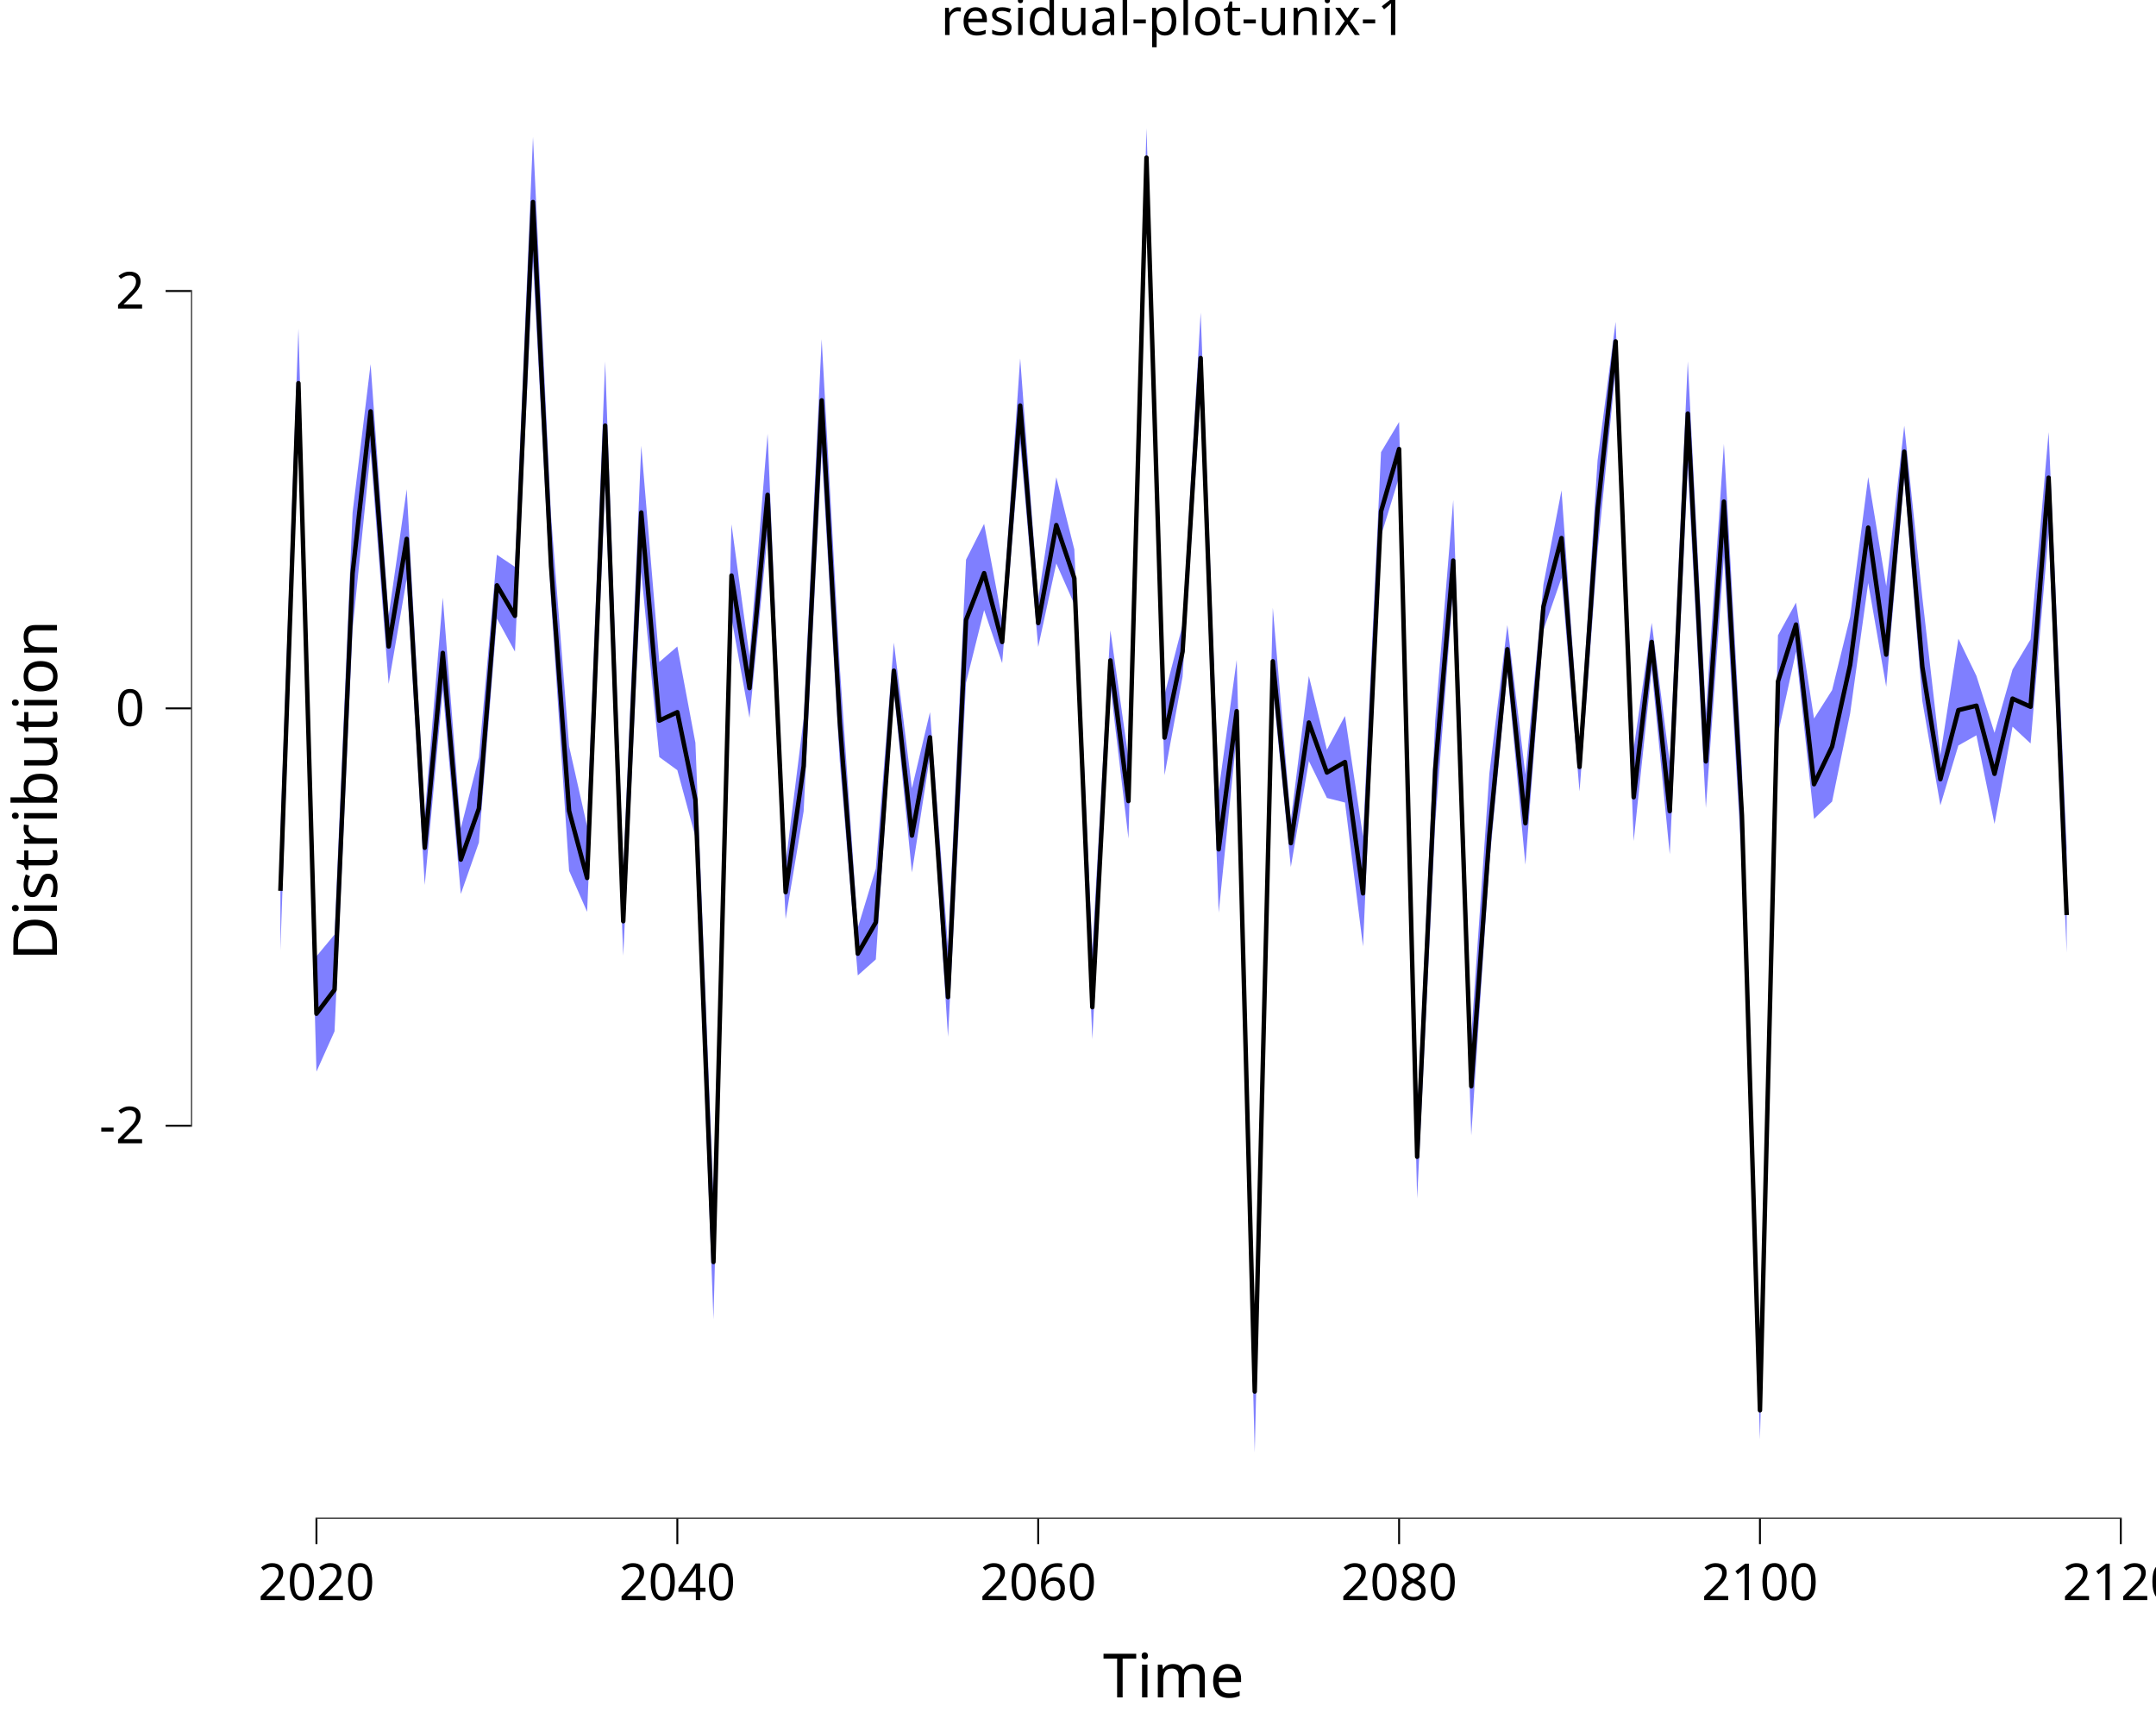
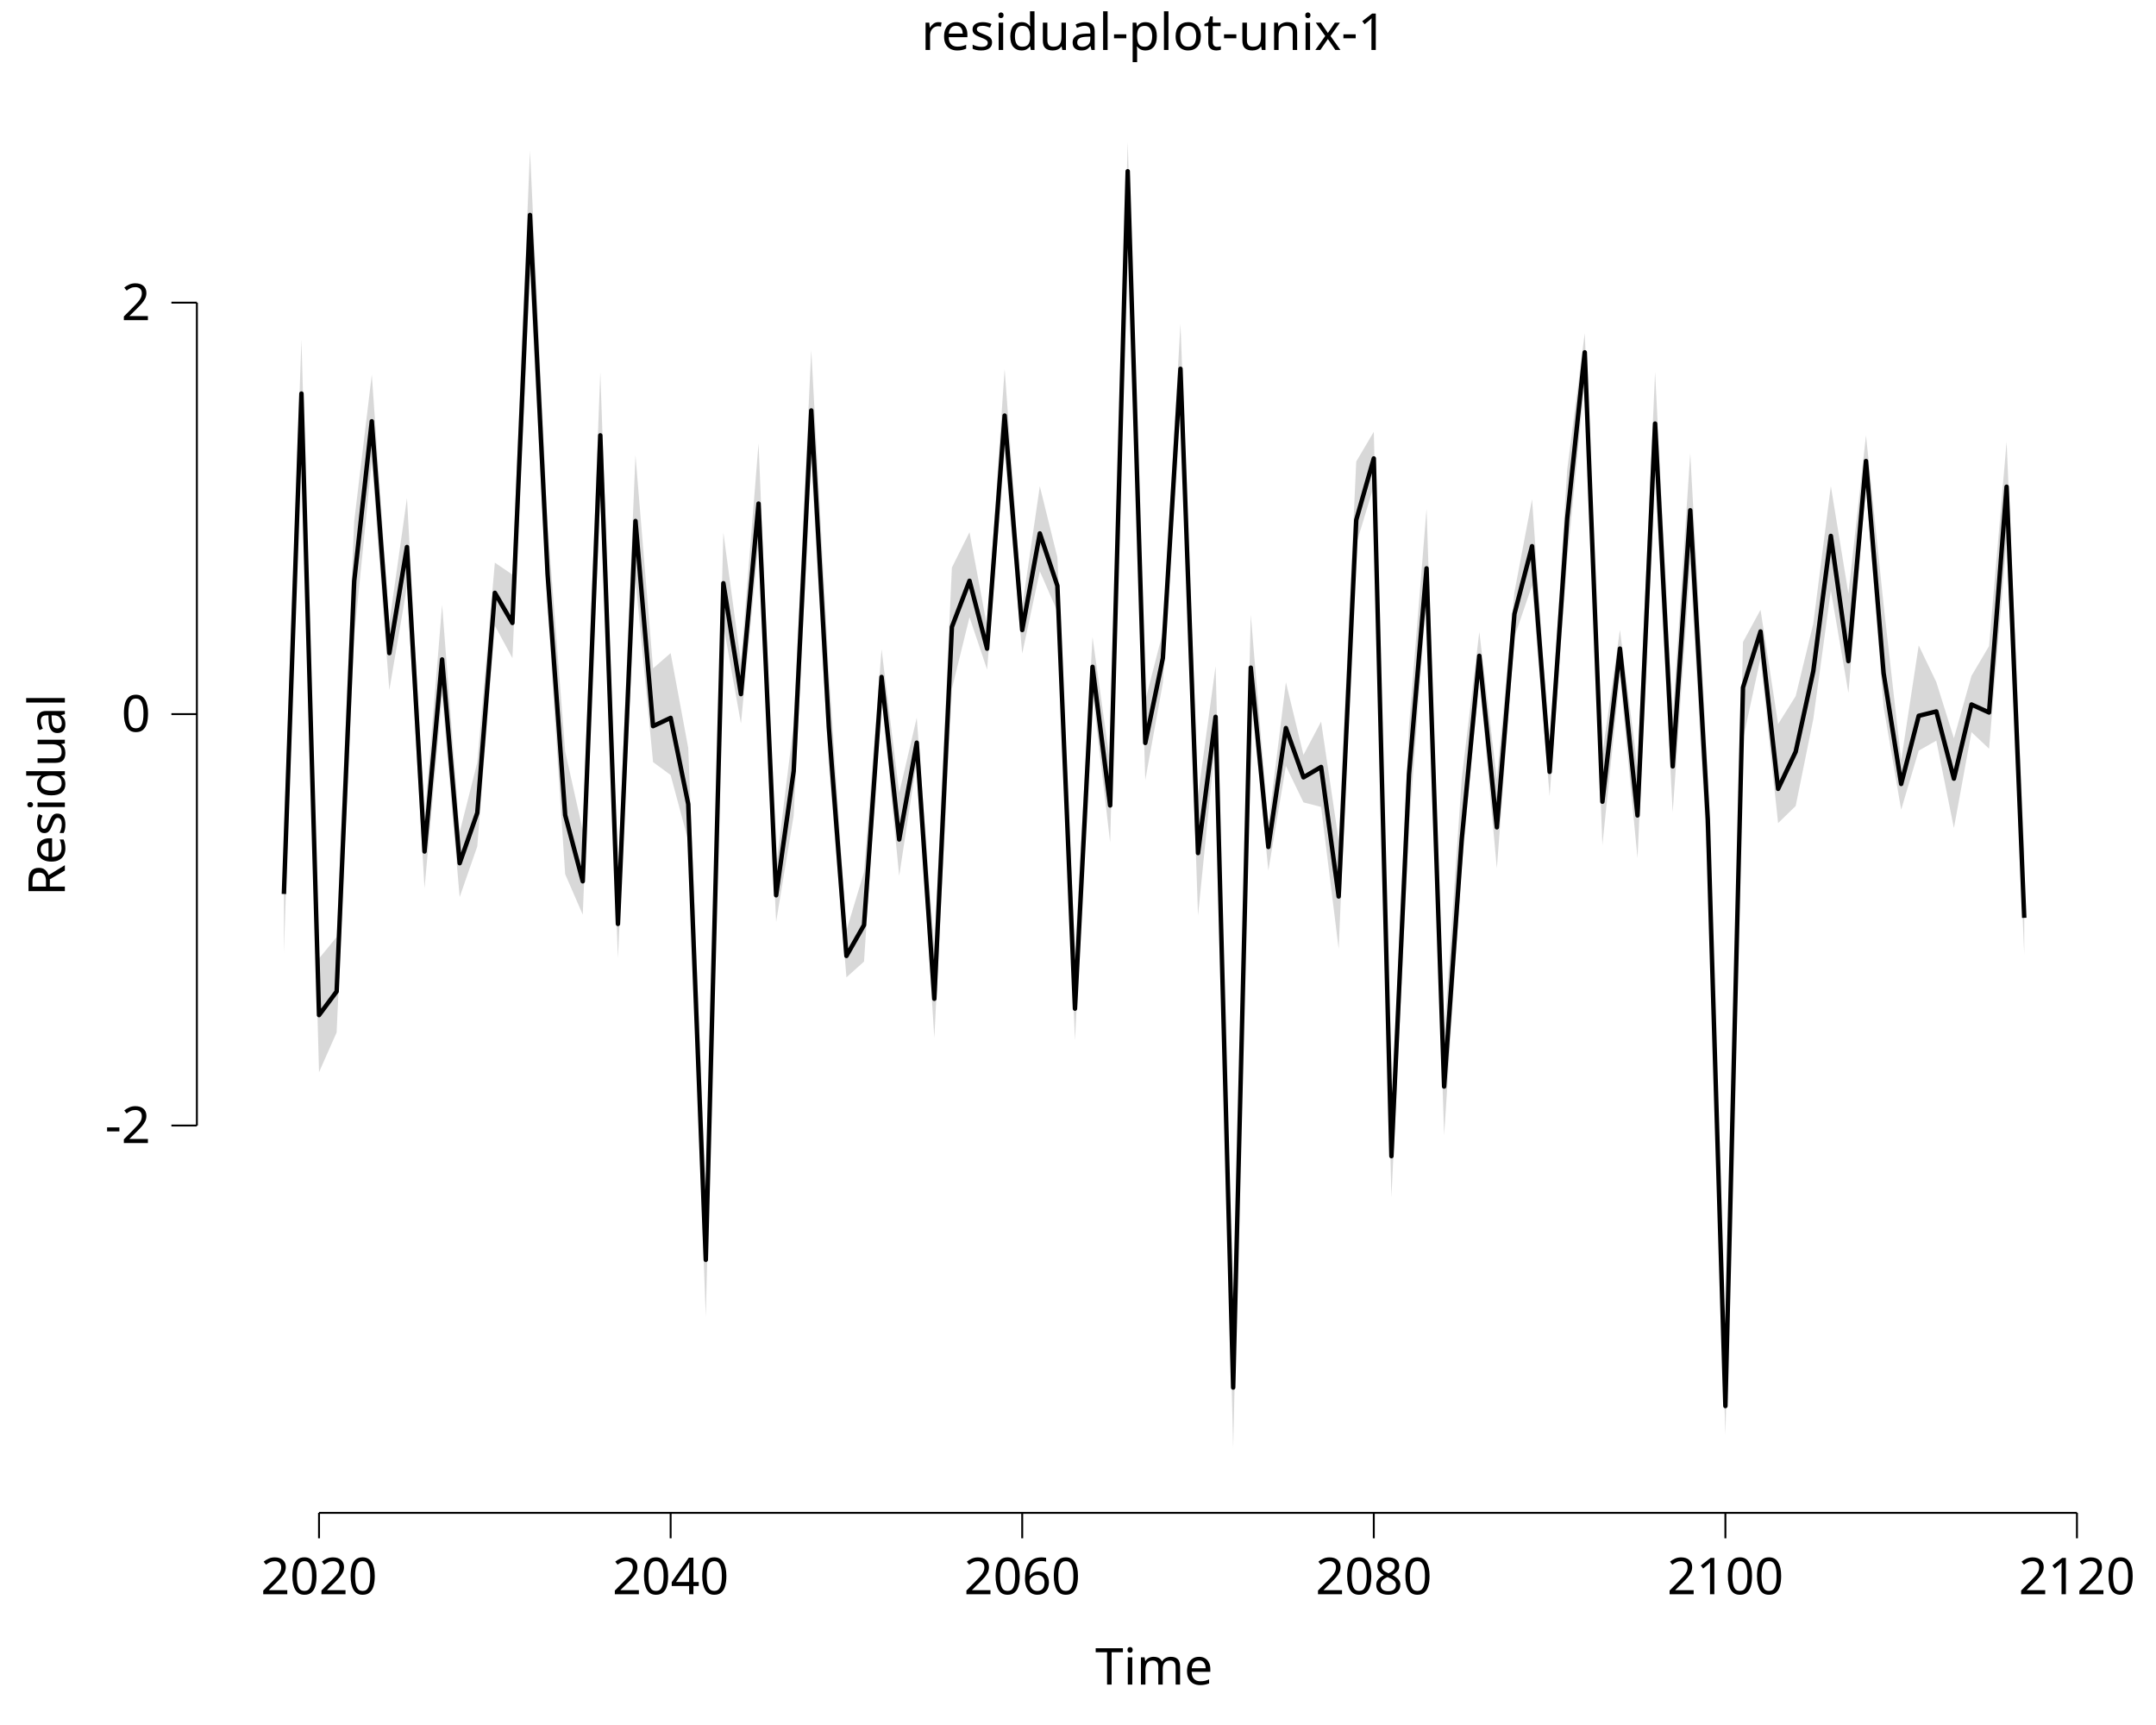
<svg xmlns="http://www.w3.org/2000/svg" class="svglite" data-engine-version="2.0" width="720.00pt" height="576.00pt" viewBox="0 0 720.00 576.00">
  <defs>
    <style type="text/css">
    .svglite line, .svglite polyline, .svglite polygon, .svglite path, .svglite rect, .svglite circle {
      fill: none;
      stroke: #000000;
      stroke-linecap: round;
      stroke-linejoin: round;
      stroke-miterlimit: 10.00;
    }
  </style>
  </defs>
  <rect width="100%" height="100%" style="stroke: none; fill: #FFFFFF;" />
  <defs>
    <clipPath id="cpMC4wMHw3MjAuMDB8MC4wMHw1NzYuMDA=">
      <rect x="0.00" y="0.00" width="720.00" height="576.00" />
    </clipPath>
  </defs>
  <g clip-path="url(#cpMC4wMHw3MjAuMDB8MC4wMHw1NzYuMDA=)">
    <rect x="0.00" y="0.00" width="720.00" height="576.00" style="stroke-width: 10.67; stroke: none;" />
  </g>
  <defs>
-     <clipPath id="cpNjMuODF8NzIwLjAwfDIwLjcxfDUwNy4wOQ==">
-       <rect x="63.81" y="20.71" width="656.19" height="486.39" />
+     <clipPath id="cpNjUuNzV8NzA1LjA2fDI1LjY5fDUwNS4xNg==">
+       <rect x="65.75" y="25.69" width="639.31" height="479.47" />
    </clipPath>
  </defs>
-   <g clip-path="url(#cpNjMuODF8NzIwLjAwfDIwLjcxfDUwNy4wOQ==)">
-     <rect x="63.81" y="20.71" width="656.19" height="486.39" style="stroke-width: 10.67; stroke: none;" />
-     <polygon points="93.64,277.89 99.66,109.70 105.68,319.32 111.72,312.05 117.74,171.17 123.76,121.59 129.79,205.64 135.82,163.37 141.84,272.30 147.87,199.54 153.89,276.52 159.93,252.91 165.95,185.24 171.97,189.28 177.99,45.72 184.03,172.40 190.05,249.19 196.07,275.89 202.09,120.71 208.13,291.11 214.15,148.86 220.18,221.05 226.20,215.87 232.23,248.03 238.26,399.41 244.28,175.06 250.30,219.13 256.34,144.85 262.36,288.33 268.38,239.93 274.40,113.25 280.44,222.51 286.46,309.81 292.48,290.05 298.51,214.58 304.54,263.21 310.57,237.79 316.59,316.16 322.61,186.88 328.65,174.92 334.67,206.83 340.69,119.68 346.71,200.12 352.75,159.36 358.77,183.46 364.79,317.02 370.81,210.47 376.85,253.13 382.87,42.82 388.90,231.95 394.92,208.71 400.96,104.37 406.98,263.98 413.00,220.33 419.02,444.40 425.06,202.92 431.08,273.88 437.10,225.75 443.12,250.34 449.16,239.07 455.18,279.30 461.20,150.98 467.23,140.90 473.26,372.72 479.29,240.65 485.31,166.98 491.33,346.02 497.37,258.32 503.39,208.70 509.41,258.65 515.43,195.19 521.47,163.73 527.49,249.06 533.51,153.70 539.53,107.49 545.57,250.04 551.59,207.98 557.62,254.64 563.64,120.68 569.68,238.13 575.70,148.23 581.72,256.18 587.74,462.53 593.76,212.13 599.78,201.21 605.80,239.92 611.83,230.44 617.86,205.93 623.89,159.30 629.91,195.71 635.93,142.14 641.97,199.51 647.99,252.19 654.01,213.27 660.03,225.68 666.07,244.71 672.09,223.57 678.11,213.49 684.14,144.30 690.17,282.91 690.17,318.08 684.14,177.70 678.11,248.26 672.09,242.64 666.07,275.13 660.03,245.53 654.01,248.92 647.99,268.92 641.97,234.11 635.93,159.56 629.91,229.33 623.89,194.66 617.86,238.23 611.83,267.66 605.80,273.46 599.78,217.57 593.76,245.12 587.74,480.65 581.72,288.71 575.70,185.78 569.68,269.76 563.64,155.89 557.62,285.28 551.59,223.60 545.57,280.85 539.53,123.45 533.51,184.16 527.49,264.28 521.47,192.97 515.43,210.41 509.41,288.74 503.39,224.31 497.37,288.33 491.33,379.14 485.31,196.44 479.29,275.02 473.26,400.19 467.23,159.31 461.20,178.92 455.18,316.02 449.16,267.98 443.12,266.45 437.10,254.11 431.08,289.49 425.06,229.78 419.02,484.99 413.00,245.51 406.98,304.76 400.96,131.44 394.92,225.98 388.90,258.86 382.87,61.07 376.85,280.01 370.81,229.02 364.79,347.02 358.77,201.77 352.75,188.15 346.71,216.03 340.69,147.89 334.67,221.43 328.65,203.72 322.61,227.98 316.59,346.20 310.57,252.40 304.54,291.33 298.51,230.73 292.48,320.36 286.46,325.71 280.44,254.23 274.40,150.99 268.38,270.88 262.36,306.90 256.34,178.55 250.30,239.71 244.28,206.37 238.26,440.56 232.23,279.44 226.20,257.18 220.18,252.79 214.15,190.94 208.13,319.14 202.09,162.07 196.07,304.47 190.05,290.76 184.03,200.58 177.99,87.36 171.97,217.58 165.95,206.57 159.93,281.34 153.89,298.51 147.87,230.31 141.84,295.51 135.82,193.32 129.79,228.37 123.76,150.80 117.74,210.16 111.72,344.37 105.68,357.84 99.66,140.85 93.64,317.33 " style="stroke-width: 0.00; stroke: none; stroke-linecap: butt; fill: #0000FF; fill-opacity: 0.50;" />
-     <polyline points="93.64,277.89 99.66,109.70 105.68,319.32 111.72,312.05 117.74,171.17 123.76,121.59 129.79,205.64 135.82,163.37 141.84,272.30 147.87,199.54 153.89,276.52 159.93,252.91 165.95,185.24 171.97,189.28 177.99,45.72 184.03,172.40 190.05,249.19 196.07,275.89 202.09,120.71 208.13,291.11 214.15,148.86 220.18,221.05 226.20,215.87 232.23,248.03 238.26,399.41 244.28,175.06 250.30,219.13 256.34,144.85 262.36,288.33 268.38,239.93 274.40,113.25 280.44,222.51 286.46,309.81 292.48,290.05 298.51,214.58 304.54,263.21 310.57,237.79 316.59,316.16 322.61,186.88 328.65,174.92 334.67,206.83 340.69,119.68 346.71,200.12 352.75,159.36 358.77,183.46 364.79,317.02 370.81,210.47 376.85,253.13 382.87,42.82 388.90,231.95 394.92,208.71 400.96,104.37 406.98,263.98 413.00,220.33 419.02,444.40 425.06,202.92 431.08,273.88 437.10,225.75 443.12,250.34 449.16,239.07 455.18,279.30 461.20,150.98 467.23,140.90 473.26,372.72 479.29,240.65 485.31,166.98 491.33,346.02 497.37,258.32 503.39,208.70 509.41,258.65 515.43,195.19 521.47,163.73 527.49,249.06 533.51,153.70 539.53,107.49 545.57,250.04 551.59,207.98 557.62,254.64 563.64,120.68 569.68,238.13 575.70,148.23 581.72,256.18 587.74,462.53 593.76,212.13 599.78,201.21 605.80,239.92 611.83,230.44 617.86,205.93 623.89,159.30 629.91,195.71 635.93,142.14 641.97,199.51 647.99,252.19 654.01,213.27 660.03,225.68 666.07,244.71 672.09,223.57 678.11,213.49 684.14,144.30 690.17,282.91 " style="stroke-width: 1.07; stroke: none; stroke-linecap: butt;" />
-     <polyline points="690.17,318.08 684.14,177.70 678.11,248.26 672.09,242.64 666.07,275.13 660.03,245.53 654.01,248.92 647.99,268.92 641.97,234.11 635.93,159.56 629.91,229.33 623.89,194.66 617.86,238.23 611.83,267.66 605.80,273.46 599.78,217.57 593.76,245.12 587.74,480.65 581.72,288.71 575.70,185.78 569.68,269.76 563.64,155.89 557.62,285.28 551.59,223.60 545.57,280.85 539.53,123.45 533.51,184.16 527.49,264.28 521.47,192.97 515.43,210.41 509.41,288.74 503.39,224.31 497.37,288.33 491.33,379.14 485.31,196.44 479.29,275.02 473.26,400.19 467.23,159.31 461.20,178.92 455.18,316.02 449.16,267.98 443.12,266.45 437.10,254.11 431.08,289.49 425.06,229.78 419.02,484.99 413.00,245.51 406.98,304.76 400.96,131.44 394.92,225.98 388.90,258.86 382.87,61.07 376.85,280.01 370.81,229.02 364.79,347.02 358.77,201.77 352.75,188.15 346.71,216.03 340.69,147.89 334.67,221.43 328.65,203.72 322.61,227.98 316.59,346.20 310.57,252.40 304.54,291.33 298.51,230.73 292.48,320.36 286.46,325.71 280.44,254.23 274.40,150.99 268.38,270.88 262.36,306.90 256.34,178.55 250.30,239.71 244.28,206.37 238.26,440.56 232.23,279.44 226.20,257.18 220.18,252.79 214.15,190.94 208.13,319.14 202.09,162.07 196.07,304.47 190.05,290.76 184.03,200.58 177.99,87.36 171.97,217.58 165.95,206.57 159.93,281.34 153.89,298.51 147.87,230.31 141.84,295.51 135.82,193.32 129.79,228.37 123.76,150.80 117.74,210.16 111.72,344.37 105.68,357.84 99.66,140.85 93.64,317.33 " style="stroke-width: 1.07; stroke: none; stroke-linecap: butt;" />
-     <polyline points="93.64,297.46 99.66,127.96 105.68,338.49 111.72,330.48 117.74,191.44 123.76,137.35 129.79,215.88 135.82,179.94 141.84,283.07 147.87,218.02 153.89,287.03 159.93,269.99 165.95,195.45 171.97,205.65 177.99,67.46 184.03,189.16 190.05,270.76 196.07,293.16 202.09,142.12 208.13,307.60 214.15,171.13 220.18,240.62 226.20,237.81 232.23,267.03 238.26,421.39 244.28,192.20 250.30,229.76 256.34,165.23 262.36,297.90 268.38,255.81 274.40,133.69 280.44,241.06 286.46,318.44 292.48,307.99 298.51,223.96 304.54,279.00 310.57,246.21 316.59,332.95 322.61,207.01 328.65,191.37 334.67,214.37 340.69,135.42 346.71,208.05 352.75,175.33 358.77,193.08 364.79,336.31 370.81,220.53 376.85,267.48 382.87,52.65 388.90,246.29 394.92,217.58 400.96,119.57 406.98,283.60 413.00,237.46 419.02,464.64 425.06,220.81 431.08,281.54 437.10,241.26 443.12,257.95 449.16,254.45 455.18,298.31 461.20,170.75 467.23,149.94 473.26,386.26 479.29,257.00 485.31,187.18 491.33,362.70 497.37,278.97 503.39,216.79 509.41,274.88 515.43,202.60 521.47,179.66 527.49,256.09 533.51,170.27 539.53,113.99 545.57,266.20 551.59,214.35 557.62,270.85 563.64,138.13 569.68,254.24 575.70,167.49 581.72,272.23 587.74,470.91 593.76,227.54 599.78,208.55 605.80,261.86 611.83,249.28 617.86,221.97 623.89,176.18 629.91,218.59 635.93,150.81 641.97,222.65 647.99,260.19 654.01,237.12 660.03,235.64 666.07,258.39 672.09,233.28 678.11,235.99 684.14,159.52 690.17,305.55 " style="stroke-width: 1.49; stroke-linecap: butt;" />
-     <line x1="105.36" y1="507.09" x2="708.56" y2="507.09" style="stroke-width: 0.64; stroke-linecap: butt;" />
-     <line x1="63.81" y1="376.22" x2="63.81" y2="96.85" style="stroke-width: 0.64; stroke-linecap: butt;" />
-     <rect x="63.81" y="20.71" width="656.19" height="486.39" style="stroke-width: 0.00; stroke: none;" />
+   <g clip-path="url(#cpNjUuNzV8NzA1LjA2fDI1LjY5fDUwNS4xNg==)">
+     <rect x="65.75" y="25.69" width="639.31" height="479.47" style="stroke-width: 10.67; stroke: none;" />
+     <polygon points="94.81,279.21 100.67,113.42 106.54,320.05 112.42,312.89 118.29,174.01 124.16,125.13 130.02,207.99 135.91,166.32 141.77,273.71 147.64,201.98 153.51,277.87 159.39,254.59 165.26,187.88 171.12,191.87 176.99,50.35 182.87,175.22 188.74,250.92 194.61,277.24 200.47,124.26 206.36,292.24 212.22,152.02 218.09,223.18 223.96,218.08 229.84,249.78 235.70,399.00 241.57,177.85 247.44,221.29 253.32,148.06 259.19,289.51 265.05,241.79 270.92,116.92 276.80,224.62 282.67,310.68 288.54,291.20 294.40,216.81 300.29,264.74 306.15,239.68 312.02,316.94 317.89,189.50 323.77,177.71 329.64,209.16 335.50,123.26 341.37,202.55 347.25,162.37 353.12,186.13 358.99,317.79 364.85,212.76 370.74,254.81 376.60,47.48 382.47,233.92 388.34,211.02 394.22,108.16 400.08,265.50 405.95,222.47 411.82,443.35 417.70,205.31 423.57,275.26 429.43,227.82 435.30,252.06 441.18,240.95 447.05,280.60 452.92,154.11 458.78,144.18 464.67,372.69 470.53,242.50 476.40,169.88 482.27,346.37 488.15,259.93 494.02,211.01 499.88,260.25 505.75,197.69 511.63,166.68 517.50,250.80 523.37,156.79 529.23,111.24 535.12,251.76 540.98,210.30 546.85,256.30 552.72,124.24 558.60,240.02 564.46,151.40 570.33,257.81 576.20,461.23 582.07,214.39 587.93,203.62 593.80,241.78 599.67,232.44 605.55,208.28 611.41,162.31 617.28,198.20 623.15,145.40 629.03,201.95 634.90,253.88 640.76,215.51 646.63,227.74 652.51,246.51 658.38,225.67 664.25,215.73 670.11,147.52 676.00,284.16 676.00,318.83 670.11,180.44 664.25,250.00 658.38,244.46 652.51,276.49 646.63,247.31 640.76,250.65 634.90,270.37 629.03,236.05 623.15,162.57 617.28,231.35 611.41,197.16 605.55,240.12 599.67,269.13 593.80,274.85 587.93,219.75 582.07,246.91 576.20,479.09 570.33,289.88 564.46,188.42 558.60,271.20 552.72,158.95 546.85,286.50 540.98,225.69 535.12,282.13 529.23,126.97 523.37,186.82 517.50,265.79 511.63,195.51 505.75,212.69 499.88,289.91 494.02,226.39 488.15,289.50 482.27,379.02 476.40,198.92 470.53,276.39 464.67,399.77 458.78,162.32 452.92,181.65 447.05,316.80 441.18,269.44 435.30,267.93 429.43,255.77 423.57,290.65 417.70,231.79 411.82,483.36 405.95,247.30 400.08,305.70 394.22,134.85 388.34,228.04 382.47,260.46 376.60,65.48 370.74,281.31 364.85,231.04 358.99,347.36 353.12,204.18 347.25,190.75 341.37,218.23 335.50,151.07 329.64,223.56 323.77,206.10 317.89,230.02 312.02,346.55 306.15,254.08 300.29,292.46 294.40,232.72 288.54,321.08 282.67,326.35 276.80,255.89 270.92,154.12 265.05,272.30 259.19,307.81 253.32,181.29 247.44,241.58 241.57,208.71 235.70,439.58 229.84,280.74 223.96,258.80 218.09,254.47 212.22,193.50 206.36,319.87 200.47,165.04 194.61,305.42 188.74,291.90 182.87,203.00 176.99,91.40 171.12,219.76 165.26,208.91 159.39,282.62 153.51,299.54 147.64,232.31 141.77,296.58 135.91,195.84 130.02,230.40 124.16,153.93 118.29,212.44 112.42,344.75 106.54,358.03 100.67,144.12 94.81,318.09 " style="stroke-width: 0.00; stroke: none; stroke-linecap: butt; fill: #B3B3B3; fill-opacity: 0.50;" />
+     <polyline points="94.81,279.21 100.67,113.42 106.54,320.05 112.42,312.89 118.29,174.01 124.16,125.13 130.02,207.99 135.91,166.32 141.77,273.71 147.64,201.98 153.51,277.87 159.39,254.59 165.26,187.88 171.12,191.87 176.99,50.35 182.87,175.22 188.74,250.92 194.61,277.24 200.47,124.26 206.36,292.24 212.22,152.02 218.09,223.18 223.96,218.08 229.84,249.78 235.70,399.00 241.57,177.85 247.44,221.29 253.32,148.06 259.19,289.51 265.05,241.79 270.92,116.92 276.80,224.62 282.67,310.68 288.54,291.20 294.40,216.81 300.29,264.74 306.15,239.68 312.02,316.94 317.89,189.50 323.77,177.71 329.64,209.16 335.50,123.26 341.37,202.55 347.25,162.37 353.12,186.13 358.99,317.79 364.85,212.76 370.74,254.81 376.60,47.48 382.47,233.92 388.34,211.02 394.22,108.16 400.08,265.50 405.95,222.47 411.82,443.35 417.70,205.31 423.57,275.26 429.43,227.82 435.30,252.06 441.18,240.95 447.05,280.60 452.92,154.11 458.78,144.18 464.67,372.69 470.53,242.50 476.40,169.88 482.27,346.37 488.15,259.93 494.02,211.01 499.88,260.25 505.75,197.69 511.63,166.68 517.50,250.80 523.37,156.79 529.23,111.24 535.12,251.76 540.98,210.30 546.85,256.30 552.72,124.24 558.60,240.02 564.46,151.40 570.33,257.81 576.20,461.23 582.07,214.39 587.93,203.62 593.80,241.78 599.67,232.44 605.55,208.28 611.41,162.31 617.28,198.20 623.15,145.40 629.03,201.95 634.90,253.88 640.76,215.51 646.63,227.74 652.51,246.51 658.38,225.67 664.25,215.73 670.11,147.52 676.00,284.16 " style="stroke-width: 1.07; stroke: none; stroke-linecap: butt;" />
+     <polyline points="676.00,318.83 670.11,180.44 664.25,250.00 658.38,244.46 652.51,276.49 646.63,247.31 640.76,250.65 634.90,270.37 629.03,236.05 623.15,162.57 617.28,231.35 611.41,197.16 605.55,240.12 599.67,269.13 593.80,274.85 587.93,219.75 582.07,246.91 576.20,479.09 570.33,289.88 564.46,188.42 558.60,271.20 552.72,158.95 546.85,286.50 540.98,225.69 535.12,282.13 529.23,126.97 523.37,186.82 517.50,265.79 511.63,195.51 505.75,212.69 499.88,289.91 494.02,226.39 488.15,289.50 482.27,379.02 476.40,198.92 470.53,276.39 464.67,399.77 458.78,162.32 452.92,181.65 447.05,316.80 441.18,269.44 435.30,267.93 429.43,255.77 423.57,290.65 417.70,231.79 411.82,483.36 405.95,247.30 400.08,305.70 394.22,134.85 388.34,228.04 382.47,260.46 376.60,65.48 370.74,281.31 364.85,231.04 358.99,347.36 353.12,204.18 347.25,190.75 341.37,218.23 335.50,151.07 329.64,223.56 323.77,206.10 317.89,230.02 312.02,346.55 306.15,254.08 300.29,292.46 294.40,232.72 288.54,321.08 282.67,326.35 276.80,255.89 270.92,154.12 265.05,272.30 259.19,307.81 253.32,181.29 247.44,241.58 241.57,208.71 235.70,439.58 229.84,280.74 223.96,258.80 218.09,254.47 212.22,193.50 206.36,319.87 200.47,165.04 194.61,305.42 188.74,291.90 182.87,203.00 176.99,91.40 171.12,219.76 165.26,208.91 159.39,282.62 153.51,299.54 147.64,232.31 141.77,296.58 135.91,195.84 130.02,230.40 124.16,153.93 118.29,212.44 112.42,344.75 106.54,358.03 100.67,144.12 94.81,318.09 " style="stroke-width: 1.07; stroke: none; stroke-linecap: butt;" />
+     <polyline points="94.81,298.51 100.67,131.42 106.54,338.95 112.42,331.06 118.29,193.99 124.16,140.67 130.02,218.08 135.91,182.66 141.77,284.32 147.64,220.20 153.51,288.23 159.39,271.42 165.26,197.95 171.12,208.00 176.99,71.78 182.87,191.75 188.74,272.18 194.61,294.27 200.47,145.37 206.36,308.50 212.22,173.97 218.09,242.47 223.96,239.71 229.84,268.51 235.70,420.67 241.57,194.75 247.44,231.77 253.32,168.16 259.19,298.94 265.05,257.45 270.92,137.06 276.80,242.91 282.67,319.19 288.54,308.89 294.40,226.05 300.29,280.31 306.15,247.99 312.02,333.50 317.89,209.34 323.77,193.93 329.64,216.59 335.50,138.77 341.37,210.37 347.25,178.11 353.12,195.61 358.99,336.80 364.85,222.67 370.74,268.95 376.60,57.18 382.47,248.07 388.34,219.77 394.22,123.15 400.08,284.84 405.95,239.36 411.82,463.31 417.70,222.94 423.57,282.81 429.43,243.11 435.30,259.56 441.18,256.10 447.05,299.34 452.92,173.60 458.78,153.08 464.67,386.05 470.53,258.62 476.40,189.79 482.27,362.81 488.15,280.28 494.02,218.99 499.88,276.25 505.75,204.99 511.63,182.38 517.50,257.72 523.37,173.13 529.23,117.65 535.12,267.69 540.98,216.58 546.85,272.28 552.72,141.44 558.60,255.90 564.46,170.39 570.33,273.63 576.20,469.49 582.07,229.58 587.93,210.86 593.80,263.41 599.67,251.01 605.55,224.09 611.41,178.95 617.28,220.76 623.15,153.94 629.03,224.76 634.90,261.77 640.76,239.02 646.63,237.56 652.51,259.99 658.38,235.24 664.25,237.91 670.11,162.53 676.00,306.48 " style="stroke-width: 1.49; stroke-linecap: butt;" />
+     <rect x="65.75" y="25.69" width="639.31" height="479.47" style="stroke-width: 0.00; stroke: none;" />
  </g>
  <g clip-path="url(#cpMC4wMHw3MjAuMDB8MC4wMHw1NzYuMDA=)">
-     <polyline points="63.81,507.09 63.81,20.71 " style="stroke-width: 0.00; stroke: none; stroke-linecap: butt;" />
-     <text x="48.33" y="381.75" text-anchor="end" style="font-size: 17.00px; font-family: sans;" textLength="15.12px" lengthAdjust="spacingAndGlyphs">-2</text>
-     <text x="48.33" y="242.39" text-anchor="end" style="font-size: 17.00px; font-family: sans;" textLength="9.46px" lengthAdjust="spacingAndGlyphs">0</text>
-     <text x="48.33" y="103.02" text-anchor="end" style="font-size: 17.00px; font-family: sans;" textLength="9.46px" lengthAdjust="spacingAndGlyphs">2</text>
-     <polyline points="55.31,375.90 63.81,375.90 " style="stroke-width: 0.64; stroke-linecap: butt;" />
-     <polyline points="55.31,236.54 63.81,236.54 " style="stroke-width: 0.64; stroke-linecap: butt;" />
-     <polyline points="55.31,97.17 63.81,97.17 " style="stroke-width: 0.64; stroke-linecap: butt;" />
-     <polyline points="63.81,507.09 720.00,507.09 " style="stroke-width: 0.00; stroke: none; stroke-linecap: butt;" />
-     <polyline points="105.68,515.60 105.68,507.09 " style="stroke-width: 0.64; stroke-linecap: butt;" />
-     <polyline points="226.20,515.60 226.20,507.09 " style="stroke-width: 0.64; stroke-linecap: butt;" />
-     <polyline points="346.71,515.60 346.71,507.09 " style="stroke-width: 0.64; stroke-linecap: butt;" />
-     <polyline points="467.23,515.60 467.23,507.09 " style="stroke-width: 0.64; stroke-linecap: butt;" />
-     <polyline points="587.74,515.60 587.74,507.09 " style="stroke-width: 0.64; stroke-linecap: butt;" />
-     <polyline points="708.24,515.60 708.24,507.09 " style="stroke-width: 0.64; stroke-linecap: butt;" />
-     <text x="105.68" y="534.27" text-anchor="middle" style="font-size: 17.00px; font-family: sans;" textLength="37.82px" lengthAdjust="spacingAndGlyphs">2020</text>
-     <text x="226.20" y="534.27" text-anchor="middle" style="font-size: 17.00px; font-family: sans;" textLength="37.82px" lengthAdjust="spacingAndGlyphs">2040</text>
-     <text x="346.71" y="534.27" text-anchor="middle" style="font-size: 17.00px; font-family: sans;" textLength="37.82px" lengthAdjust="spacingAndGlyphs">2060</text>
-     <text x="467.23" y="534.27" text-anchor="middle" style="font-size: 17.00px; font-family: sans;" textLength="37.82px" lengthAdjust="spacingAndGlyphs">2080</text>
-     <text x="587.74" y="534.27" text-anchor="middle" style="font-size: 17.00px; font-family: sans;" textLength="37.82px" lengthAdjust="spacingAndGlyphs">2100</text>
-     <text x="708.24" y="534.27" text-anchor="middle" style="font-size: 17.00px; font-family: sans;" textLength="37.82px" lengthAdjust="spacingAndGlyphs">2120</text>
-     <text x="391.91" y="566.78" text-anchor="middle" style="font-size: 20.40px; font-family: sans;" textLength="45.34px" lengthAdjust="spacingAndGlyphs">Time</text>
-     <text transform="translate(19.02,263.90) rotate(-90)" text-anchor="middle" style="font-size: 20.40px; font-family: sans;" textLength="102.04px" lengthAdjust="spacingAndGlyphs">Distribution</text>
-     <text x="391.91" y="11.70" text-anchor="middle" style="font-size: 17.00px; font-family: sans;" textLength="144.57px" lengthAdjust="spacingAndGlyphs">residual-plot-unix-1</text>
+     <polyline points="65.75,375.83 65.75,101.06 " style="stroke-width: 0.64; stroke-linecap: butt;" />
+     <text x="50.27" y="381.68" text-anchor="end" style="font-size: 17.00px; font-family: sans;" textLength="15.12px" lengthAdjust="spacingAndGlyphs">-2</text>
+     <text x="50.27" y="244.30" text-anchor="end" style="font-size: 17.00px; font-family: sans;" textLength="9.46px" lengthAdjust="spacingAndGlyphs">0</text>
+     <text x="50.27" y="106.91" text-anchor="end" style="font-size: 17.00px; font-family: sans;" textLength="9.46px" lengthAdjust="spacingAndGlyphs">2</text>
+     <polyline points="57.24,375.83 65.75,375.83 " style="stroke-width: 0.64; stroke-linecap: butt;" />
+     <polyline points="57.24,238.45 65.75,238.45 " style="stroke-width: 0.64; stroke-linecap: butt;" />
+     <polyline points="57.24,101.06 65.75,101.06 " style="stroke-width: 0.64; stroke-linecap: butt;" />
+     <polyline points="106.54,505.16 693.60,505.16 " style="stroke-width: 0.64; stroke-linecap: butt;" />
+     <polyline points="106.54,513.66 106.54,505.16 " style="stroke-width: 0.64; stroke-linecap: butt;" />
+     <polyline points="223.96,513.66 223.96,505.16 " style="stroke-width: 0.64; stroke-linecap: butt;" />
+     <polyline points="341.37,513.66 341.37,505.16 " style="stroke-width: 0.64; stroke-linecap: butt;" />
+     <polyline points="458.78,513.66 458.78,505.16 " style="stroke-width: 0.64; stroke-linecap: butt;" />
+     <polyline points="576.20,513.66 576.20,505.16 " style="stroke-width: 0.64; stroke-linecap: butt;" />
+     <polyline points="693.60,513.66 693.60,505.16 " style="stroke-width: 0.64; stroke-linecap: butt;" />
+     <text x="106.54" y="532.34" text-anchor="middle" style="font-size: 17.00px; font-family: sans;" textLength="37.82px" lengthAdjust="spacingAndGlyphs">2020</text>
+     <text x="693.60" y="532.34" text-anchor="middle" style="font-size: 17.00px; font-family: sans;" textLength="37.82px" lengthAdjust="spacingAndGlyphs">2120</text>
+     <text x="341.37" y="532.34" text-anchor="middle" style="font-size: 17.00px; font-family: sans;" textLength="37.82px" lengthAdjust="spacingAndGlyphs">2060</text>
+     <text x="223.96" y="532.34" text-anchor="middle" style="font-size: 17.00px; font-family: sans;" textLength="37.82px" lengthAdjust="spacingAndGlyphs">2040</text>
+     <text x="458.78" y="532.34" text-anchor="middle" style="font-size: 17.00px; font-family: sans;" textLength="37.82px" lengthAdjust="spacingAndGlyphs">2080</text>
+     <text x="576.20" y="532.34" text-anchor="middle" style="font-size: 17.00px; font-family: sans;" textLength="37.82px" lengthAdjust="spacingAndGlyphs">2100</text>
+     <text x="385.40" y="562.51" text-anchor="middle" style="font-size: 17.00px; font-family: sans;" textLength="37.78px" lengthAdjust="spacingAndGlyphs">Time</text>
+     <text transform="translate(21.66,265.42) rotate(-90)" text-anchor="middle" style="font-size: 17.00px; font-family: sans;" textLength="66.16px" lengthAdjust="spacingAndGlyphs">Residual</text>
+     <text x="385.40" y="16.68" text-anchor="middle" style="font-size: 17.00px; font-family: sans;" textLength="144.57px" lengthAdjust="spacingAndGlyphs">residual-plot-unix-1</text>
  </g>
</svg>
